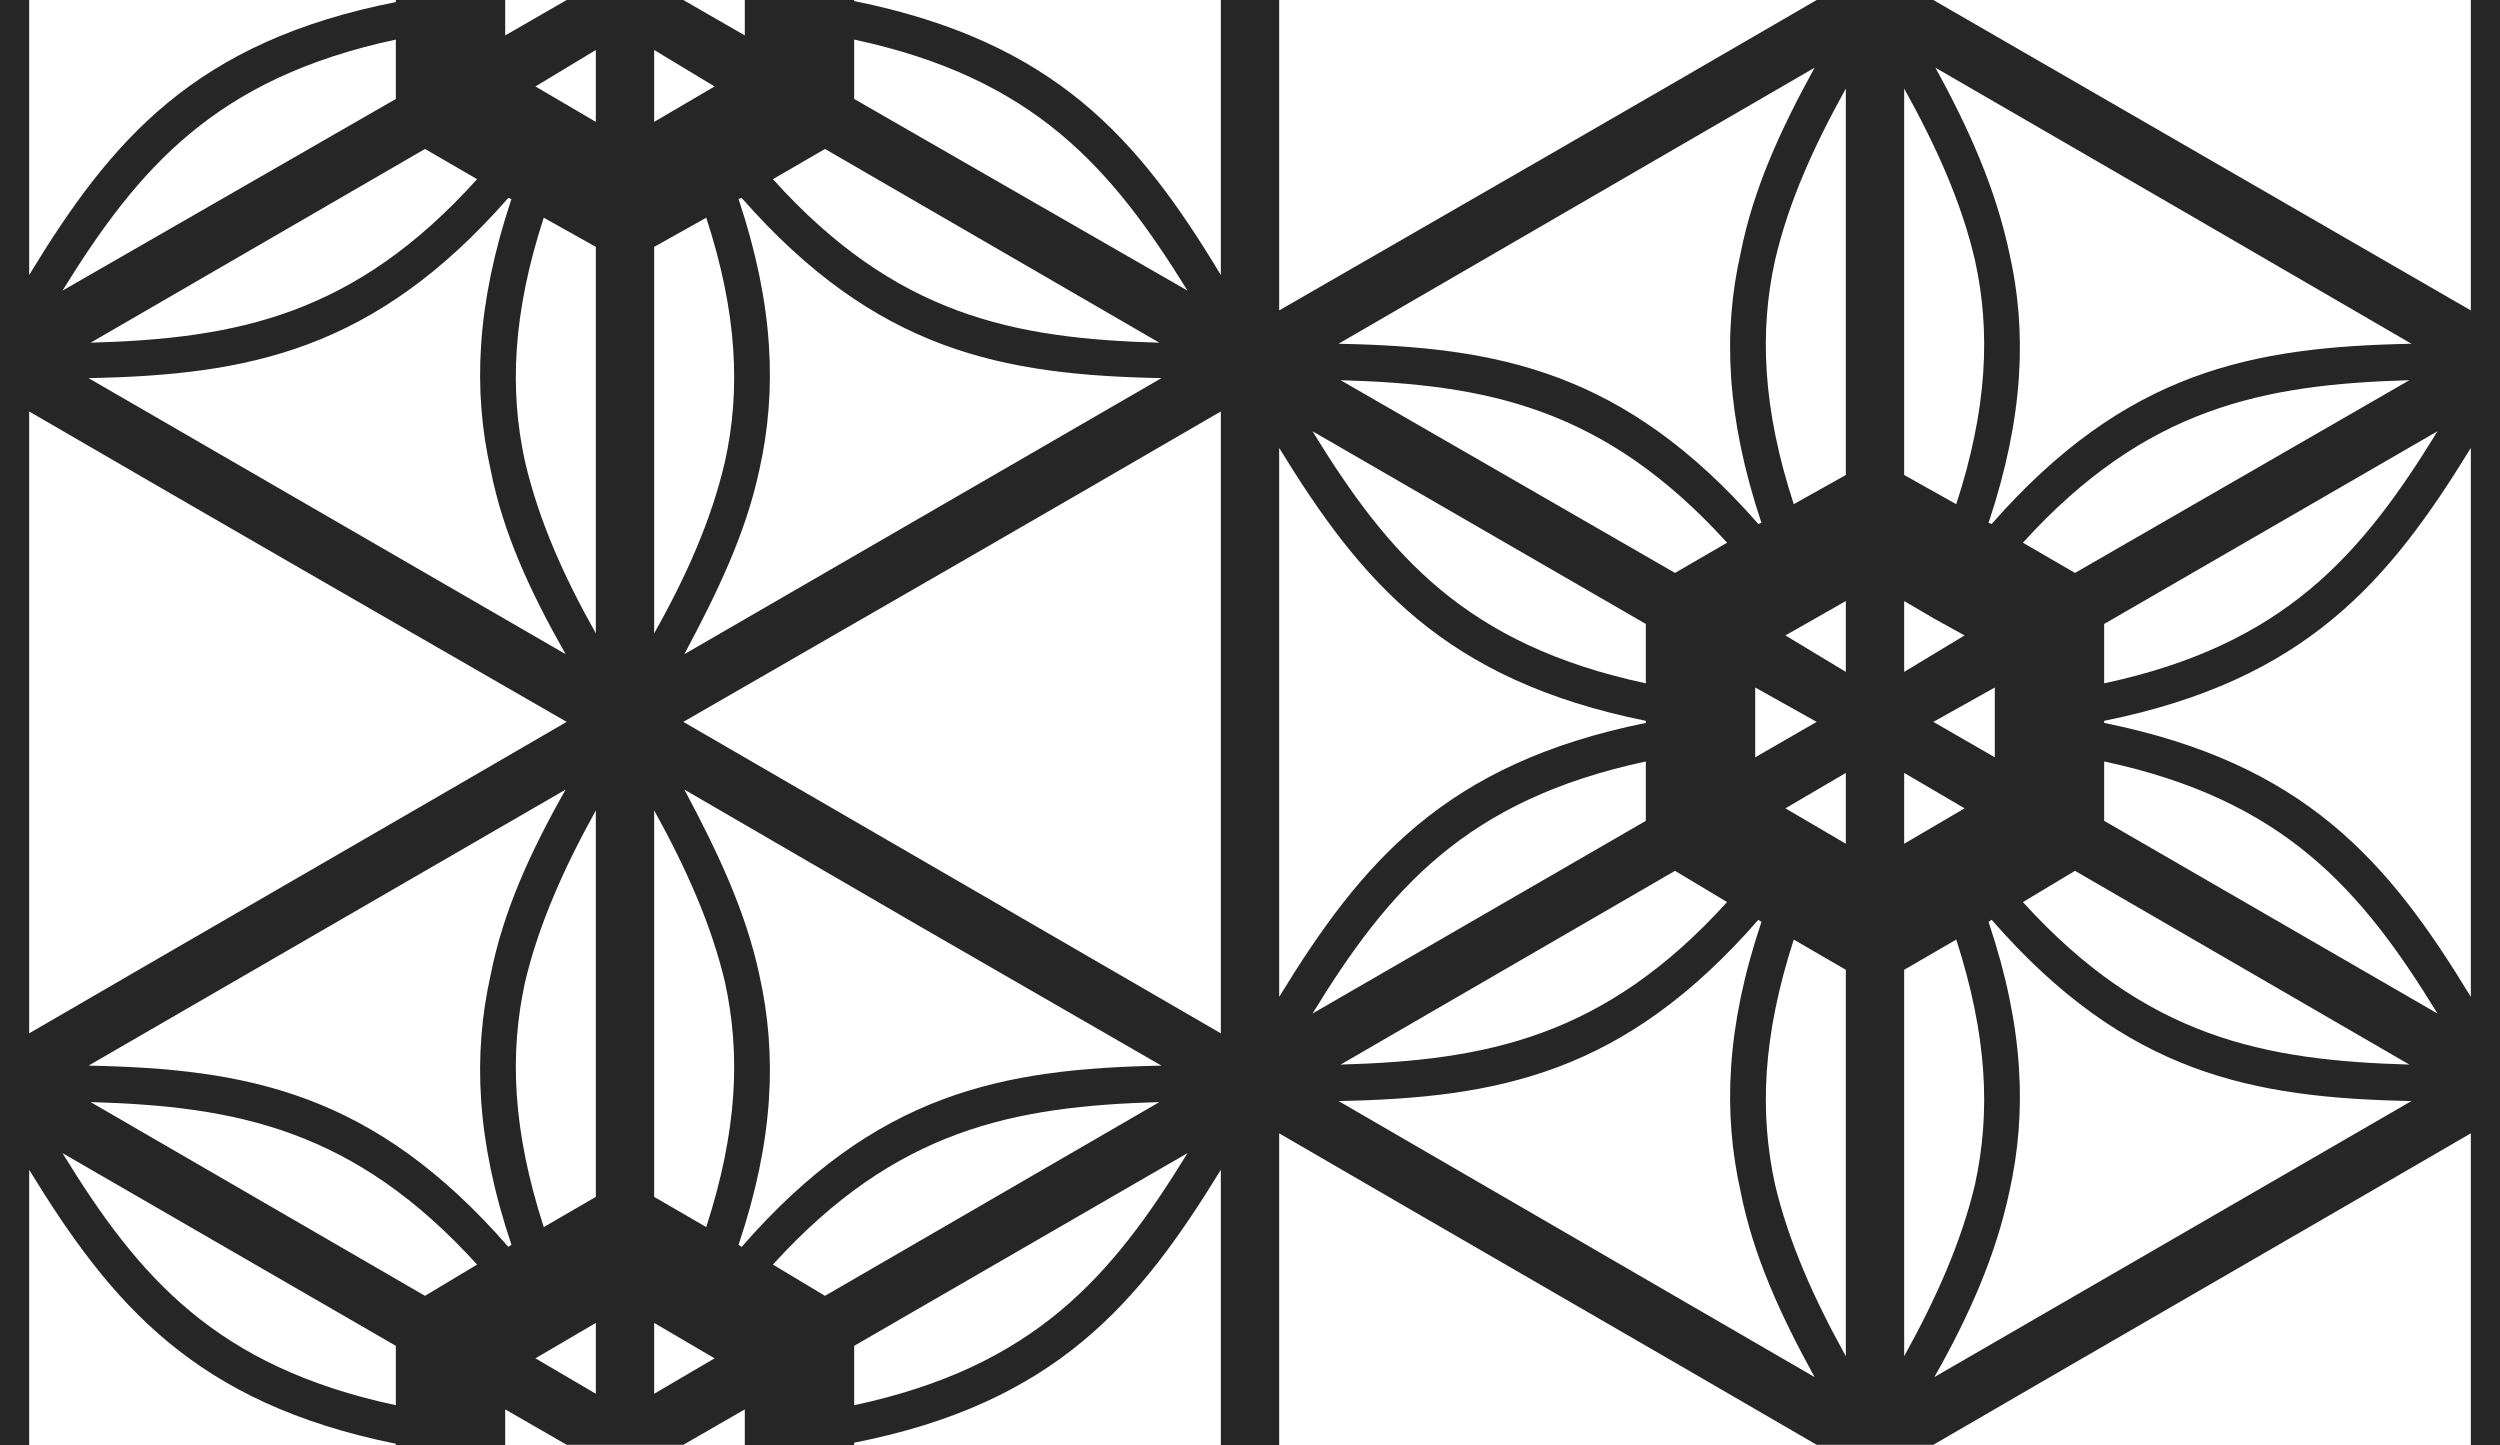
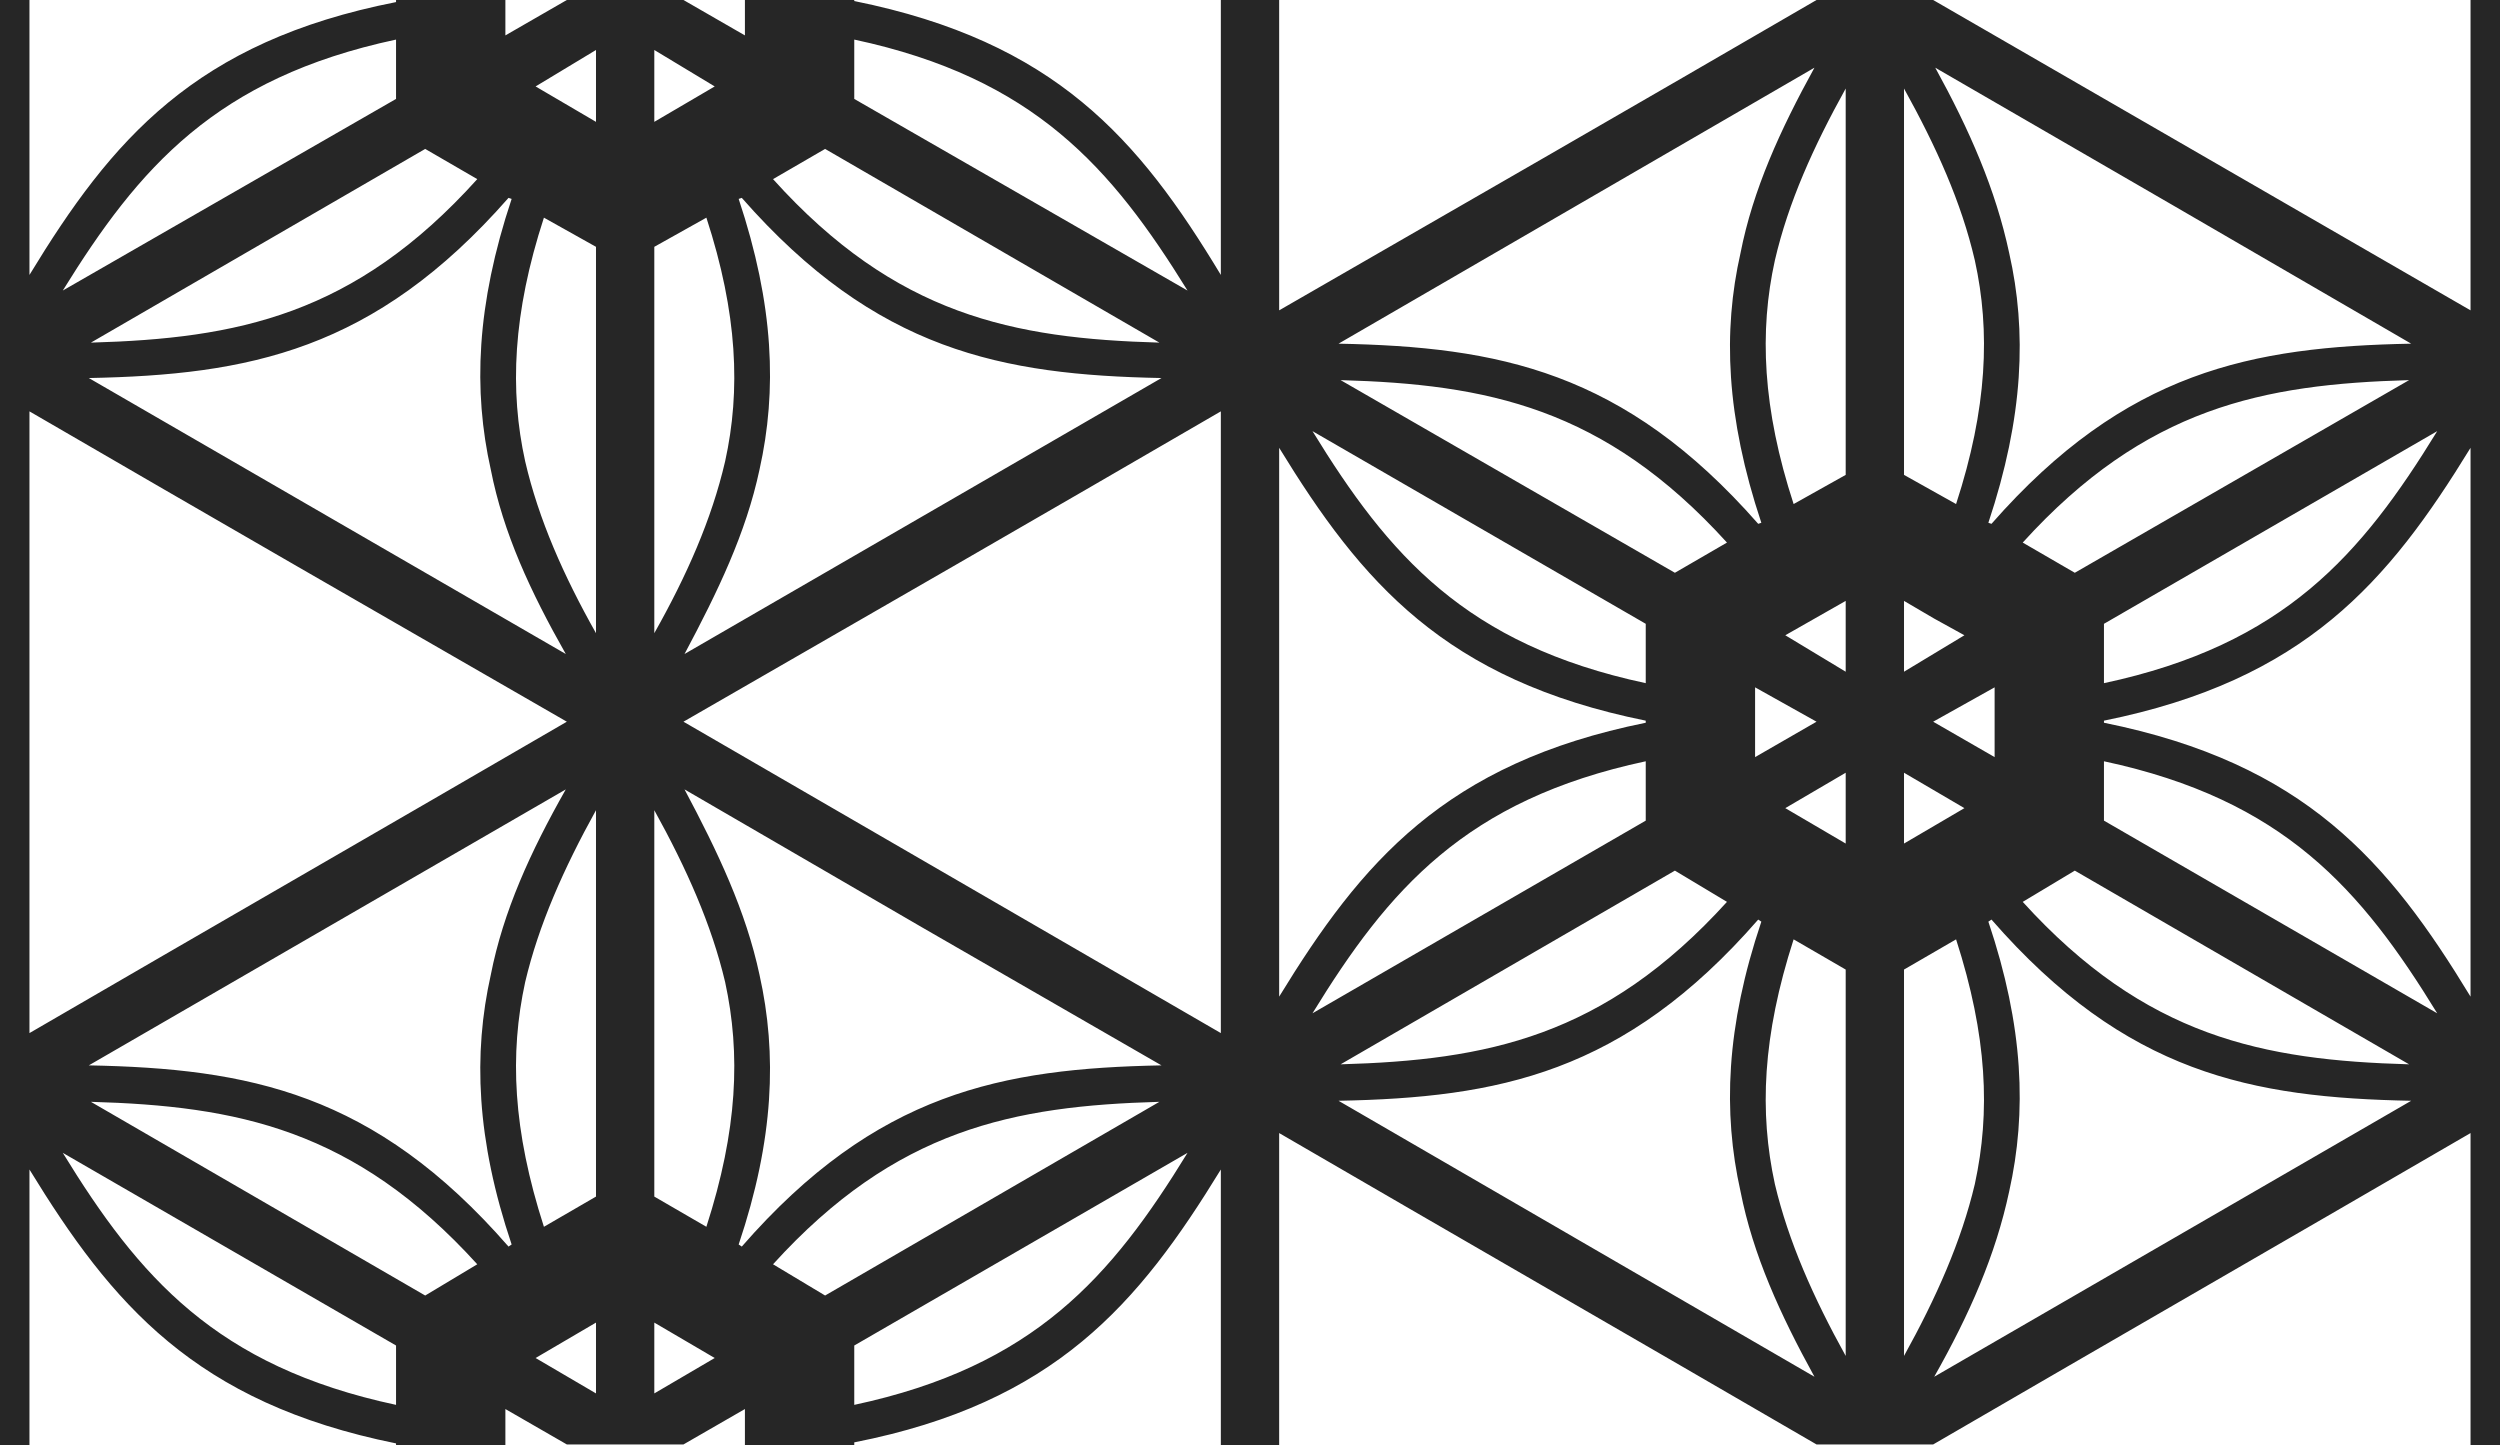
- <svg xmlns="http://www.w3.org/2000/svg" xml:space="preserve" width="2.4in" height="1.387in" version="1.1" style="shape-rendering:geometricPrecision; text-rendering:geometricPrecision; image-rendering:optimizeQuality; fill-rule:evenodd; clip-rule:evenodd" viewBox="0 0 2400 1387">
+ <svg xmlns="http://www.w3.org/2000/svg" xml:space="preserve" width="720px" height="416px" version="1.1" style="shape-rendering:geometricPrecision; text-rendering:geometricPrecision; image-rendering:optimizeQuality; fill-rule:evenodd; clip-rule:evenodd" viewBox="0 0 2400 1387">
  <defs>
    <style type="text/css">
   
    .fil0 {fill:#262626;fill-rule:nonzero}
   
  </style>
  </defs>
  <g id="Layer_x0020_1">
    <path class="fil0" d="M1856 0l516 298 0 -300 45 0 0 1395 -45 0 0 -305c-172,100 -344,199 -516,299l-112 0c-172,-100 -344,-199 -516,-299l0 304 -56 0 0 -269c-79,129 -159,224 -352,262l0 7 -105 0 0 -39 -59 34c-37,0 -75,0 -112,0l-59 -34 0 36 -105 0 0 -3c-193,-39 -273,-134 -352,-263l0 268 -36 2 0 -1397 36 -2 0 270c79,-130 159,-224 352,-262l0 -2 105 0 0 34 59 -34c37,0 75,0 112,0l0 0 59 34 0 -34 105 0 0 1c193,39 273,132 352,263l0 -267 56 0 0 301c172,-99 344,-198 516,-298l112 0 0 0zm-1828 395l0 597c172,-100 344,-199 516,-299 -172,-99 -344,-198 -516,-298l0 0zm544 -158l-50 -28c-30,92 -33,166 -18,234 13,56 37,110 68,165l0 -371 0 0zm-81 -46l-3 -1c-129,147 -250,170 -403,173l458 265c-34,-60 -60,-116 -72,-177 -17,-76 -14,-158 20,-260zm-33 -19l-50 -29 -321 186c140,-4 253,-26 371,-157zm-78 -77l0 -57c-173,37 -247,123 -320,241l320 -184zm134 -12l58 34 0 -69 -58 35zm-134 1266l0 -57 -320 -185c73,119 147,205 320,242zm28 -105l50 -30c-118,-130 -231,-152 -371,-156l321 186zm80 -47l3 -2c-34,-101 -37,-183 -20,-259 12,-61 38,-118 72,-178l-458 265c153,3 274,26 403,174zm34 -19l50 -29 0 -371c-31,56 -55,110 -68,165 -15,69 -12,142 18,235l0 0zm50 92l-58 34 58 34 0 -68zm600 -278l0 -597c-172,100 -344,199 -516,298l516 299 0 0zm656 -536l50 28c30,-92 33,-166 18,-234 -13,-56 -37,-109 -68,-165l0 371 0 0zm81 46l3 1c129,-147 250,-170 403,-173l-229 -133 -228 -132c33,60 58,117 71,178 17,75 14,157 -20,259l0 0zm33 19l50 29 321 -185c-140,4 -253,26 -371,156zm78 78l0 57c173,-37 247,-123 320,-242l-320 185zm0 93l0 2c193,39 273,133 352,263l0 -527c-79,129 -159,223 -352,262l0 0zm0 39l0 57 320 185c-73,-119 -147,-205 -320,-242zm-28 105l-50 30c118,130 231,152 371,156l-321 -186zm-80 47l-3 2c34,101 37,183 20,259 -13,61 -38,118 -72,178l458 -265c-153,-3 -274,-26 -403,-174zm-34 19l-50 29 0 371c31,-56 55,-110 68,-165 15,-69 12,-142 -18,-235l0 0zm-106 29l-50 -29c-30,93 -33,166 -18,235 13,55 37,109 68,165l0 -371 0 0zm-81 -46l-3 -2c-129,148 -250,171 -403,174l457 265c-33,-60 -59,-117 -71,-178 -17,-76 -14,-158 20,-259zm-33 -19l-50 -30 -321 186c140,-4 253,-26 371,-156zm-78 -78l0 -57c-173,37 -247,123 -320,242l320 -185zm0 -94l0 -2c-193,-39 -273,-133 -352,-262l0 527c79,-129 159,-224 352,-263l0 0zm0 -38l0 -57 -320 -185c73,119 147,205 320,242zm28 -106l50 -29c-118,-130 -231,-152 -371,-156l321 185zm80 -47l3 -1c-34,-102 -37,-184 -20,-259 12,-61 38,-118 71,-178l-457 265c153,3 274,26 403,173zm34 -19l50 -28 0 -371c-31,56 -55,109 -68,165 -15,68 -12,142 18,234l0 0zm135 110l-29 -17 0 68 58 -35 -29 -16zm-85 -17l-58 33 58 35 0 -68zm-87 83l0 67 59 -34 -59 -33zm29 116l58 34 0 -68 -58 34zm114 34l58 -34 -58 -34 0 68zm87 -83l0 -67 -59 33 59 34zm-1287 422l50 29c30,-93 33,-166 18,-235 -13,-55 -37,-109 -68,-165l0 371 0 0zm81 46l3 2c129,-148 250,-171 403,-174l-229 -132 -229 -133c32,60 59,117 72,178 17,76 14,158 -20,259l0 0zm33 19l50 30 321 -186c-140,4 -253,26 -371,156zm78 78l0 57c173,-37 247,-123 320,-242l-320 185zm-163 -5l-29 -17 0 68 58 -34 -29 -17zm163 -1249l0 57 320 184c-73,-118 -147,-204 -320,-241zm-28 105l-50 29c118,131 231,153 371,157l-321 -186zm-80 47l-3 1c34,102 37,184 20,260 -13,61 -40,117 -72,177l458 -265c-153,-3 -274,-26 -403,-173zm-34 19l-50 28 0 371c31,-55 55,-109 68,-165 15,-68 12,-142 -18,-234l0 0zm-50 -92l58 -34 -58 -35 0 69z" />
  </g>
</svg>
